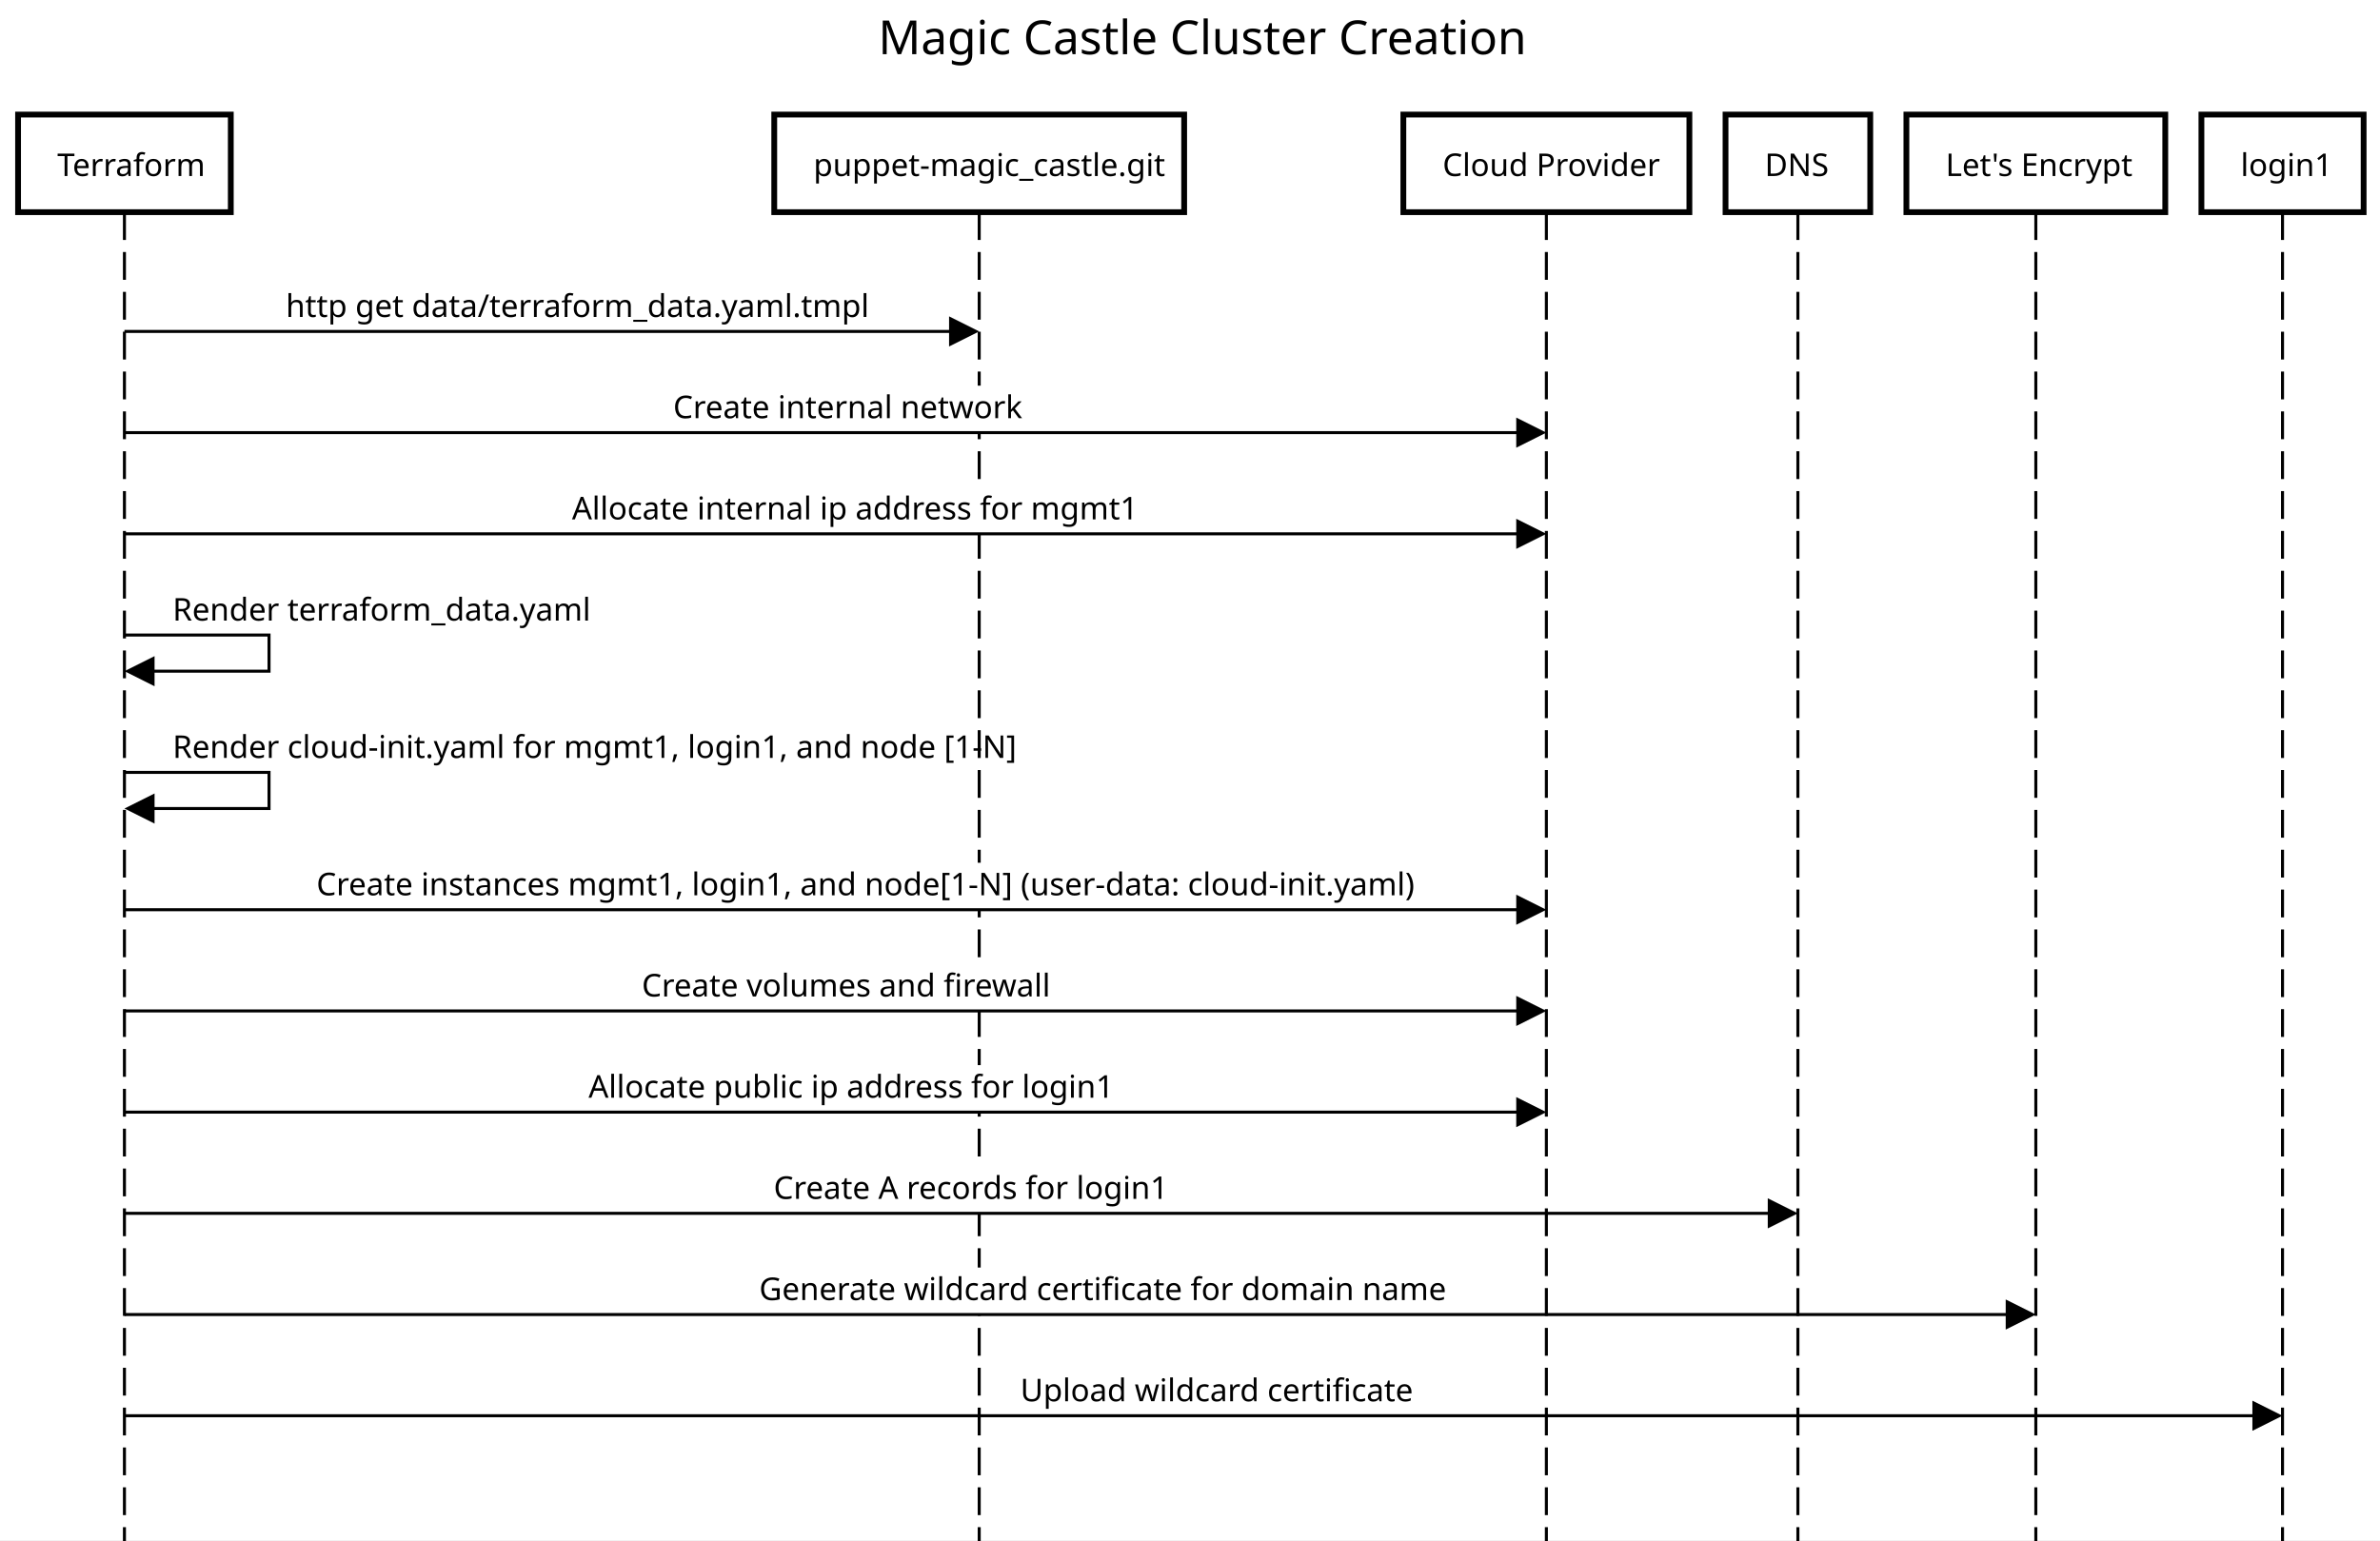
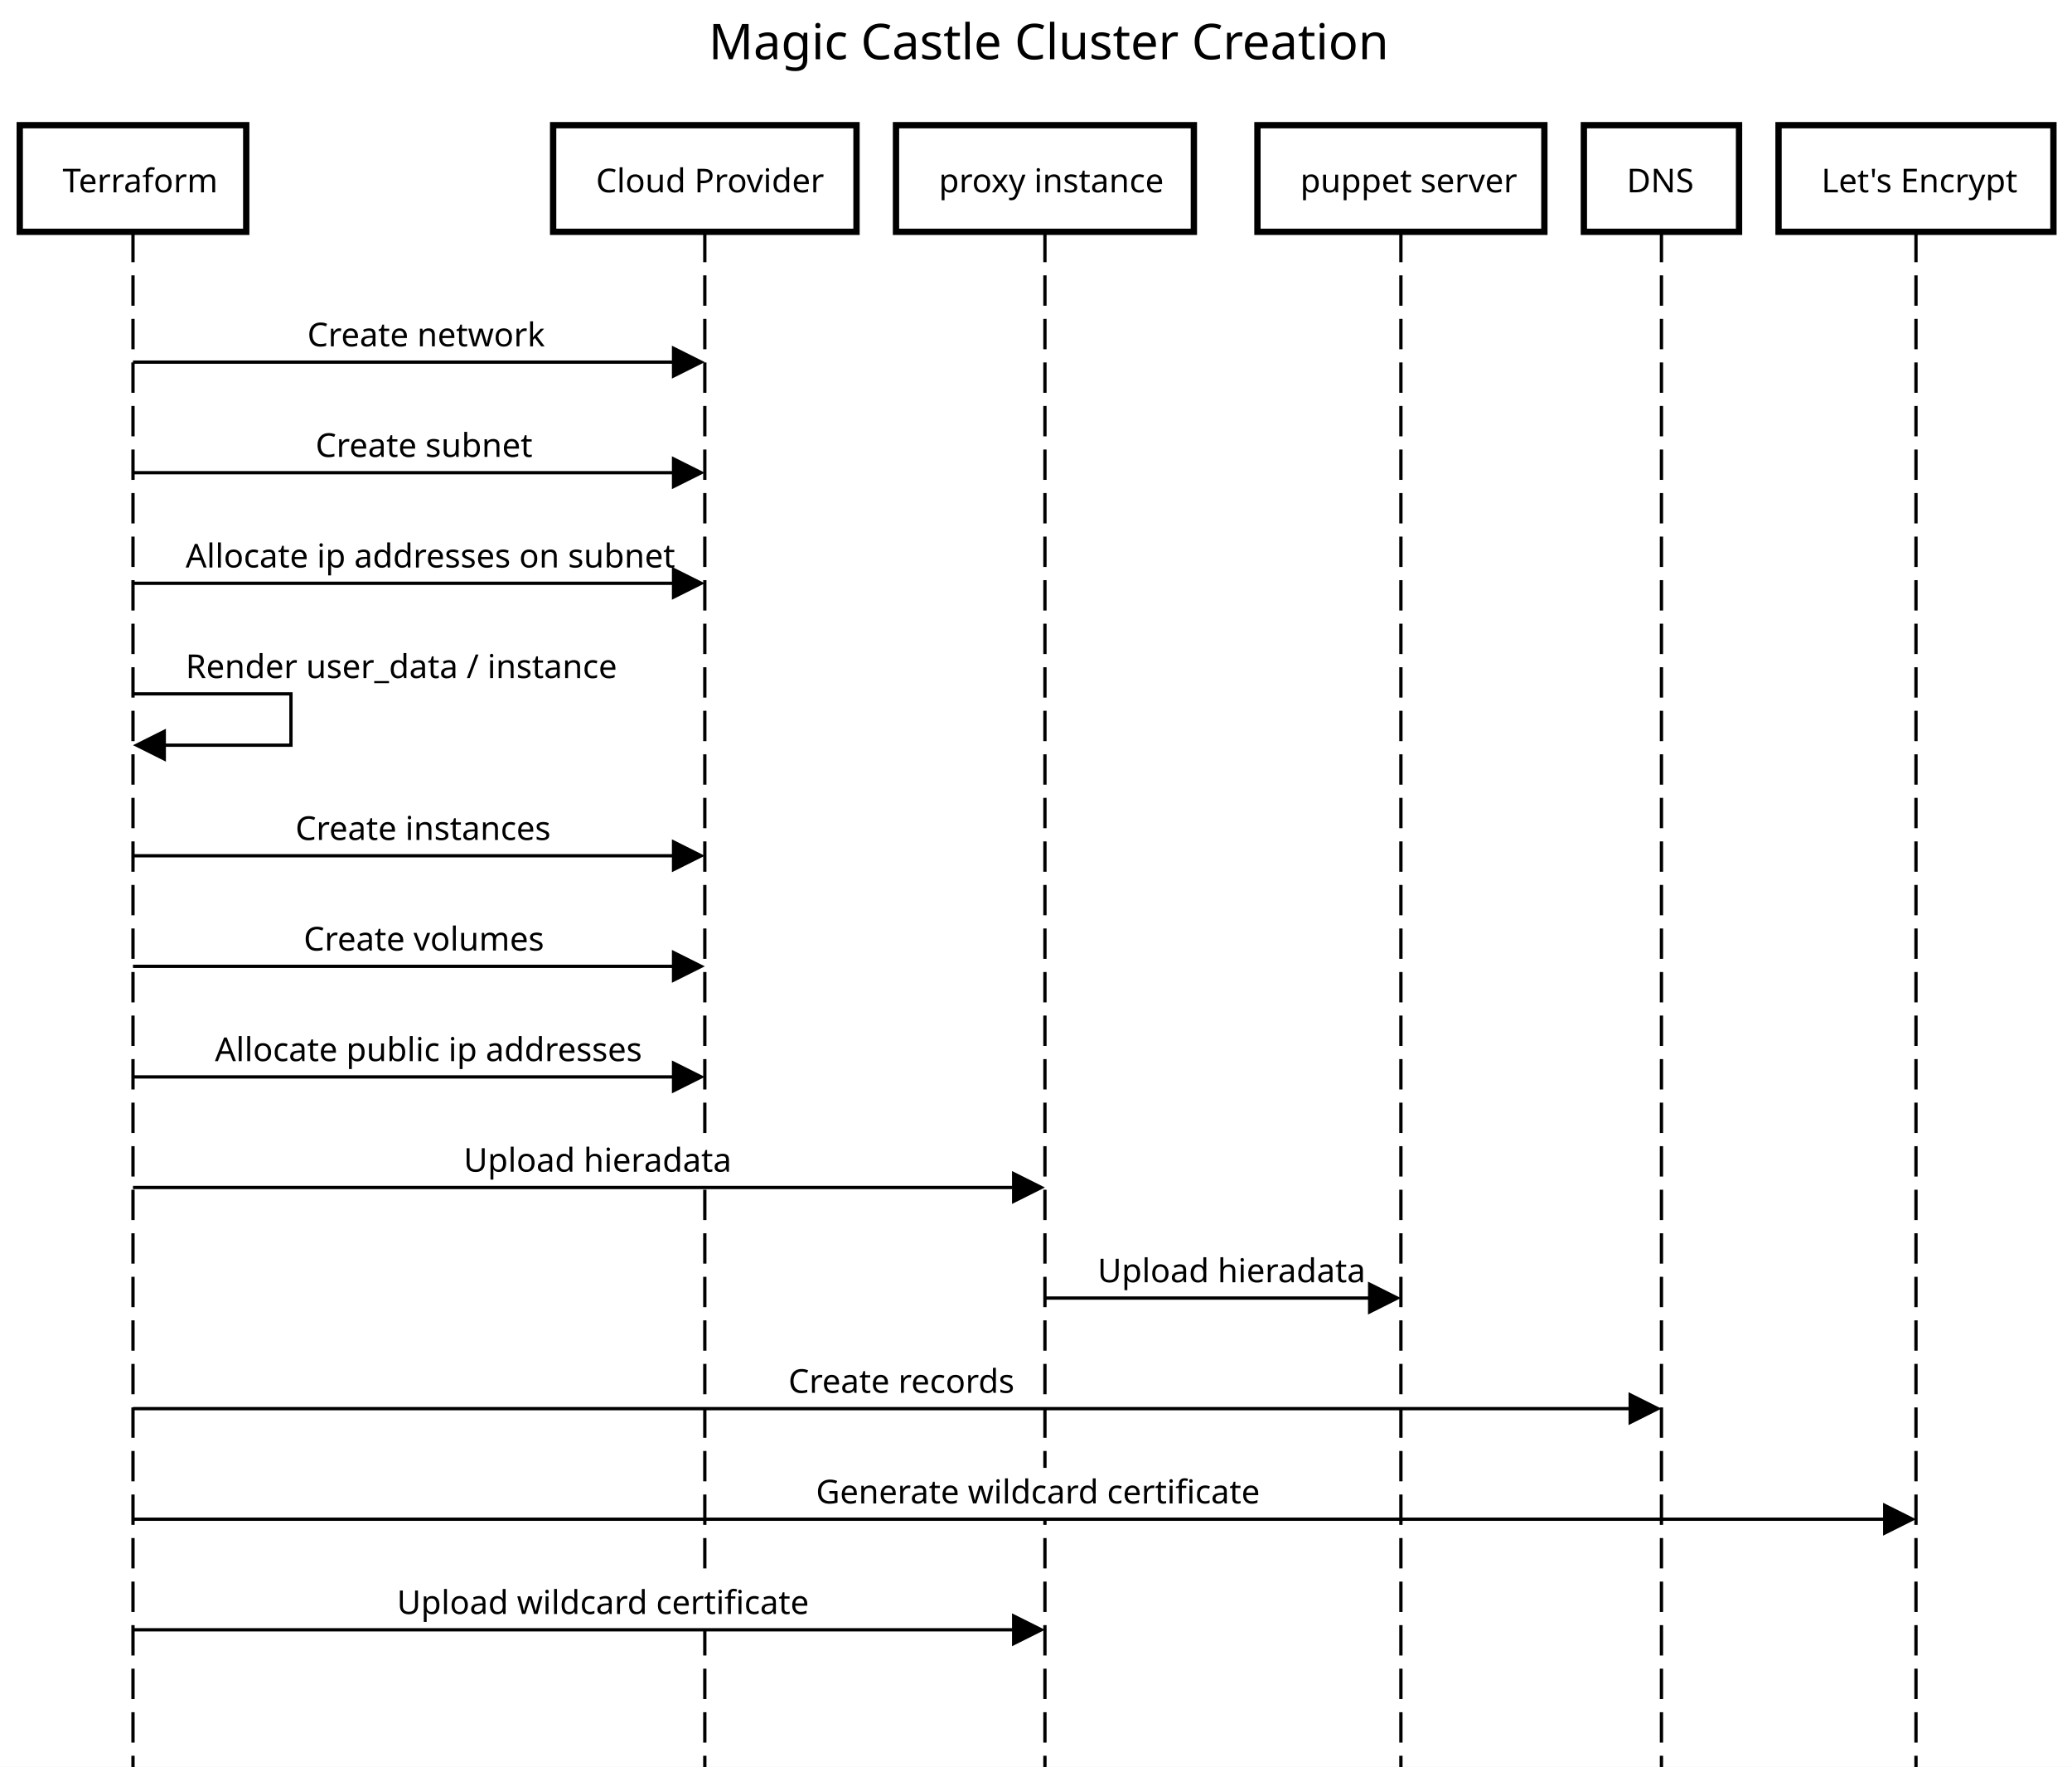
- <svg xmlns="http://www.w3.org/2000/svg" version="1.1" width="910" height="589">
+ <svg xmlns="http://www.w3.org/2000/svg" version="1.1" width="923" height="787">
  <defs />
  <g>
    <g />
    <g />
    <g />
    <g />
    <g />
    <g />
    <g />
    <g />
    <g />
    <g />
    <g />
-     <g>
-       <rect fill="white" stroke="none" x="0" y="0" width="910" height="589" />
-     </g>
-     <g>
-       <text fill="black" stroke="none" font-family="sans-serif" font-size="13.5pt" font-style="normal" font-weight="normal" text-decoration="normal" x="335.781" y="20.733" text-anchor="start" dominant-baseline="alphabetic">Magic Castle Cluster Creation</text>
-     </g>
-     <g />
-     <g>
-       <path fill="none" stroke="black" paint-order="fill stroke markers" d=" M 47.578 81.136 L 47.578 589.789" stroke-miterlimit="10" stroke-width="1.152" stroke-dasharray="10.632,4.607" />
-       <path fill="none" stroke="black" paint-order="fill stroke markers" d=" M 374.401 81.136 L 374.401 589.789" stroke-miterlimit="10" stroke-width="1.152" stroke-dasharray="10.632,4.607" />
-       <path fill="none" stroke="black" paint-order="fill stroke markers" d=" M 591.258 81.136 L 591.258 589.789" stroke-miterlimit="10" stroke-width="1.152" stroke-dasharray="10.632,4.607" />
-       <path fill="none" stroke="black" paint-order="fill stroke markers" d=" M 687.428 81.136 L 687.428 589.789" stroke-miterlimit="10" stroke-width="1.152" stroke-dasharray="10.632,4.607" />
-       <path fill="none" stroke="black" paint-order="fill stroke markers" d=" M 778.406 81.136 L 778.406 589.789" stroke-miterlimit="10" stroke-width="1.152" stroke-dasharray="10.632,4.607" />
-       <path fill="none" stroke="black" paint-order="fill stroke markers" d=" M 872.73 81.136 L 872.73 589.789" stroke-miterlimit="10" stroke-width="1.152" stroke-dasharray="10.632,4.607" />
-     </g>
-     <g>
-       <path fill="none" stroke="none" />
-       <g>
-         <path fill="white" stroke="black" paint-order="fill stroke markers" d=" M 6.911 43.816 L 88.245 43.816 L 88.245 81.136 L 6.911 81.136 L 6.911 43.816 Z" stroke-miterlimit="10" stroke-width="2.212" stroke-dasharray="" />
-       </g>
-       <g>
-         <g />
-         <text fill="black" stroke="none" font-family="sans-serif" font-size="9pt" font-style="normal" font-weight="normal" text-decoration="normal" x="21.908" y="67.314" text-anchor="start" dominant-baseline="alphabetic">Terraform</text>
-       </g>
-       <path fill="none" stroke="none" />
-       <g>
-         <path fill="white" stroke="black" paint-order="fill stroke markers" d=" M 296.035 43.816 L 452.767 43.816 L 452.767 81.136 L 296.035 81.136 L 296.035 43.816 Z" stroke-miterlimit="10" stroke-width="2.212" stroke-dasharray="" />
-       </g>
-       <g>
-         <g />
-         <text fill="black" stroke="none" font-family="sans-serif" font-size="9pt" font-style="normal" font-weight="normal" text-decoration="normal" x="311.032" y="67.314" text-anchor="start" dominant-baseline="alphabetic">puppet-magic_castle.git</text>
-       </g>
-       <path fill="none" stroke="none" />
-       <g>
-         <path fill="white" stroke="black" paint-order="fill stroke markers" d=" M 536.576 43.816 L 645.941 43.816 L 645.941 81.136 L 536.576 81.136 L 536.576 43.816 Z" stroke-miterlimit="10" stroke-width="2.212" stroke-dasharray="" />
-       </g>
-       <g>
-         <g />
-         <text fill="black" stroke="none" font-family="sans-serif" font-size="9pt" font-style="normal" font-weight="normal" text-decoration="normal" x="551.573" y="67.314" text-anchor="start" dominant-baseline="alphabetic">Cloud Provider</text>
-       </g>
-       <path fill="none" stroke="none" />
-       <g>
-         <path fill="white" stroke="black" paint-order="fill stroke markers" d=" M 659.763 43.816 L 715.093 43.816 L 715.093 81.136 L 659.763 81.136 L 659.763 43.816 Z" stroke-miterlimit="10" stroke-width="2.212" stroke-dasharray="" />
-       </g>
-       <g>
-         <g />
-         <text fill="black" stroke="none" font-family="sans-serif" font-size="9pt" font-style="normal" font-weight="normal" text-decoration="normal" x="674.76" y="67.314" text-anchor="start" dominant-baseline="alphabetic">DNS</text>
-       </g>
-       <path fill="none" stroke="none" />
-       <g>
-         <path fill="white" stroke="black" paint-order="fill stroke markers" d=" M 728.915 43.816 L 827.897 43.816 L 827.897 81.136 L 728.915 81.136 L 728.915 43.816 Z" stroke-miterlimit="10" stroke-width="2.212" stroke-dasharray="" />
-       </g>
-       <g>
-         <g />
-         <text fill="black" stroke="none" font-family="sans-serif" font-size="9pt" font-style="normal" font-weight="normal" text-decoration="normal" x="743.912" y="67.314" text-anchor="start" dominant-baseline="alphabetic">Let's Encrypt</text>
-       </g>
-       <path fill="none" stroke="none" />
-       <g>
-         <path fill="white" stroke="black" paint-order="fill stroke markers" d=" M 841.719 43.816 L 903.74 43.816 L 903.74 81.136 L 841.719 81.136 L 841.719 43.816 Z" stroke-miterlimit="10" stroke-width="2.212" stroke-dasharray="" />
-       </g>
-       <g>
-         <g />
-         <text fill="black" stroke="none" font-family="sans-serif" font-size="9pt" font-style="normal" font-weight="normal" text-decoration="normal" x="856.716" y="67.314" text-anchor="start" dominant-baseline="alphabetic">login1</text>
-       </g>
-     </g>
-     <g>
-       <g>
-         <g>
-           <rect fill="white" stroke="none" x="107.2" y="108.78" width="207.578" height="17.969" />
-         </g>
-         <text fill="black" stroke="none" font-family="sans-serif" font-size="9pt" font-style="normal" font-weight="normal" text-decoration="normal" x="109.274" y="121.22" text-anchor="start" dominant-baseline="alphabetic">http get data/terraform_data.yaml.tmpl</text>
-       </g>
-       <g>
-         <path fill="none" stroke="black" paint-order="fill stroke markers" d=" M 47.578 126.749 L 372.097 126.749" stroke-miterlimit="10" stroke-width="1.152" stroke-dasharray="" />
-         <g transform="translate(374.4009,126.7486) translate(-374.4009,-126.7486)">
-           <path fill="black" stroke="none" paint-order="stroke fill markers" d=" M 362.882 120.989 L 374.401 126.749 L 362.882 132.508 Z" />
-         </g>
-       </g>
-       <g>
-         <g>
-           <rect fill="white" stroke="none" x="255.314" y="147.482" width="128.207" height="17.969" />
-         </g>
-         <text fill="black" stroke="none" font-family="sans-serif" font-size="9pt" font-style="normal" font-weight="normal" text-decoration="normal" x="257.388" y="159.922" text-anchor="start" dominant-baseline="alphabetic">Create internal network</text>
-       </g>
-       <g>
-         <path fill="none" stroke="black" paint-order="fill stroke markers" d=" M 47.578 165.45 L 588.954 165.45" stroke-miterlimit="10" stroke-width="1.152" stroke-dasharray="" />
-         <g transform="translate(591.2581,165.4505) translate(-591.2581,-165.4505)">
-           <path fill="black" stroke="none" paint-order="stroke fill markers" d=" M 579.74 159.691 L 591.258 165.45 L 579.74 171.21 Z" />
-         </g>
-       </g>
-       <g>
-         <g>
-           <rect fill="white" stroke="none" x="216.631" y="186.184" width="205.574" height="17.969" />
-         </g>
-         <text fill="black" stroke="none" font-family="sans-serif" font-size="9pt" font-style="normal" font-weight="normal" text-decoration="normal" x="218.704" y="198.624" text-anchor="start" dominant-baseline="alphabetic">Allocate internal ip address for mgmt1</text>
-       </g>
-       <g>
-         <path fill="none" stroke="black" paint-order="fill stroke markers" d=" M 47.578 204.152 L 588.954 204.152" stroke-miterlimit="10" stroke-width="1.152" stroke-dasharray="" />
-         <g transform="translate(591.2581,204.1523) translate(-591.2581,-204.1523)">
-           <path fill="black" stroke="none" paint-order="stroke fill markers" d=" M 579.74 198.393 L 591.258 204.152 L 579.74 209.912 Z" />
-         </g>
-       </g>
-       <g>
-         <g>
-           <rect fill="white" stroke="none" x="63.934" y="224.885" width="154.211" height="17.969" />
-         </g>
-         <text fill="black" stroke="none" font-family="sans-serif" font-size="9pt" font-style="normal" font-weight="normal" text-decoration="normal" x="66.007" y="237.325" text-anchor="start" dominant-baseline="alphabetic">Render terraform_data.yaml</text>
-       </g>
-       <g>
-         <path fill="none" stroke="black" paint-order="fill stroke markers" d=" M 47.578 242.854 L 102.866 242.854 L 102.866 256.676 L 49.882 256.676" stroke-miterlimit="10" stroke-width="1.152" stroke-dasharray="" />
-         <g transform="translate(47.57794,256.6763) translate(-47.57794,-256.6763)">
-           <path fill="black" stroke="none" paint-order="stroke fill markers" d=" M 59.096 250.917 L 47.578 256.676 L 59.096 262.436 Z" />
-         </g>
-       </g>
-       <g>
-         <g>
-           <rect fill="white" stroke="none" x="63.934" y="277.409" width="305.629" height="17.969" />
-         </g>
-         <text fill="black" stroke="none" font-family="sans-serif" font-size="9pt" font-style="normal" font-weight="normal" text-decoration="normal" x="66.007" y="289.849" text-anchor="start" dominant-baseline="alphabetic">Render cloud-init.yaml for mgmt1, login1, and node [1-N]</text>
-       </g>
-       <g>
-         <path fill="none" stroke="black" paint-order="fill stroke markers" d=" M 47.578 295.378 L 102.866 295.378 L 102.866 309.2 L 49.882 309.2" stroke-miterlimit="10" stroke-width="1.152" stroke-dasharray="" />
-         <g transform="translate(47.57794,309.2003) translate(-47.57794,-309.2003)">
-           <path fill="black" stroke="none" paint-order="stroke fill markers" d=" M 59.096 303.441 L 47.578 309.2 L 59.096 314.959 Z" />
-         </g>
-       </g>
-       <g>
-         <g>
-           <rect fill="white" stroke="none" x="118.917" y="329.933" width="401.002" height="17.969" />
-         </g>
-         <text fill="black" stroke="none" font-family="sans-serif" font-size="9pt" font-style="normal" font-weight="normal" text-decoration="normal" x="120.99" y="342.373" text-anchor="start" dominant-baseline="alphabetic">Create instances mgmt1, login1, and node[1-N] (user-data: cloud-init.yaml)</text>
-       </g>
-       <g>
-         <path fill="none" stroke="black" paint-order="fill stroke markers" d=" M 47.578 347.902 L 588.954 347.902" stroke-miterlimit="10" stroke-width="1.152" stroke-dasharray="" />
-         <g transform="translate(591.2581,347.9021) translate(-591.2581,-347.9021)">
-           <path fill="black" stroke="none" paint-order="stroke fill markers" d=" M 579.74 342.143 L 591.258 347.902 L 579.74 353.661 Z" />
-         </g>
-       </g>
-       <g>
-         <g>
-           <rect fill="white" stroke="none" x="243.311" y="368.635" width="152.213" height="17.969" />
-         </g>
-         <text fill="black" stroke="none" font-family="sans-serif" font-size="9pt" font-style="normal" font-weight="normal" text-decoration="normal" x="245.385" y="381.075" text-anchor="start" dominant-baseline="alphabetic">Create volumes and firewall</text>
-       </g>
-       <g>
-         <path fill="none" stroke="black" paint-order="fill stroke markers" d=" M 47.578 386.604 L 588.954 386.604" stroke-miterlimit="10" stroke-width="1.152" stroke-dasharray="" />
-         <g transform="translate(591.2581,386.604) translate(-591.2581,-386.604)">
-           <path fill="black" stroke="none" paint-order="stroke fill markers" d=" M 579.74 380.845 L 591.258 386.604 L 579.74 392.363 Z" />
-         </g>
-       </g>
-       <g>
-         <g>
-           <rect fill="white" stroke="none" x="222.956" y="407.337" width="192.924" height="17.969" />
-         </g>
-         <text fill="black" stroke="none" font-family="sans-serif" font-size="9pt" font-style="normal" font-weight="normal" text-decoration="normal" x="225.029" y="419.777" text-anchor="start" dominant-baseline="alphabetic">Allocate public ip address for login1</text>
-       </g>
-       <g>
-         <path fill="none" stroke="black" paint-order="fill stroke markers" d=" M 47.578 425.306 L 588.954 425.306" stroke-miterlimit="10" stroke-width="1.152" stroke-dasharray="" />
-         <g transform="translate(591.2581,425.3059) translate(-591.2581,-425.3059)">
-           <path fill="black" stroke="none" paint-order="stroke fill markers" d=" M 579.74 419.547 L 591.258 425.306 L 579.74 431.065 Z" />
-         </g>
-       </g>
-       <g>
-         <g>
-           <rect fill="white" stroke="none" x="293.728" y="446.039" width="147.549" height="17.969" />
-         </g>
-         <text fill="black" stroke="none" font-family="sans-serif" font-size="9pt" font-style="normal" font-weight="normal" text-decoration="normal" x="295.802" y="458.479" text-anchor="start" dominant-baseline="alphabetic">Create A records for login1</text>
-       </g>
-       <g>
-         <path fill="none" stroke="black" paint-order="fill stroke markers" d=" M 47.578 464.008 L 685.124 464.008" stroke-miterlimit="10" stroke-width="1.152" stroke-dasharray="" />
-         <g transform="translate(687.4276,464.0077) translate(-687.4276,-464.0077)">
-           <path fill="black" stroke="none" paint-order="stroke fill markers" d=" M 675.909 458.249 L 687.428 464.008 L 675.909 469.767 Z" />
-         </g>
-       </g>
-       <g>
-         <g>
-           <rect fill="white" stroke="none" x="288.194" y="484.741" width="249.596" height="17.969" />
-         </g>
-         <text fill="black" stroke="none" font-family="sans-serif" font-size="9pt" font-style="normal" font-weight="normal" text-decoration="normal" x="290.267" y="497.181" text-anchor="start" dominant-baseline="alphabetic">Generate wildcard certificate for domain name</text>
-       </g>
-       <g>
-         <path fill="none" stroke="black" paint-order="fill stroke markers" d=" M 47.578 502.71 L 776.102 502.71" stroke-miterlimit="10" stroke-width="1.152" stroke-dasharray="" />
-         <g transform="translate(778.4058,502.7096) translate(-778.4058,-502.7096)">
-           <path fill="black" stroke="none" paint-order="stroke fill markers" d=" M 766.887 496.95 L 778.406 502.71 L 766.887 508.469 Z" />
-         </g>
-       </g>
-       <g>
-         <g>
-           <rect fill="white" stroke="none" x="388.049" y="523.443" width="144.209" height="17.969" />
-         </g>
-         <text fill="black" stroke="none" font-family="sans-serif" font-size="9pt" font-style="normal" font-weight="normal" text-decoration="normal" x="390.123" y="535.883" text-anchor="start" dominant-baseline="alphabetic">Upload wildcard certificate</text>
-       </g>
-       <g>
-         <path fill="none" stroke="black" paint-order="fill stroke markers" d=" M 47.578 541.411 L 870.426 541.411" stroke-miterlimit="10" stroke-width="1.152" stroke-dasharray="" />
-         <g transform="translate(872.7296,541.4115) translate(-872.7296,-541.4115)">
-           <path fill="black" stroke="none" paint-order="stroke fill markers" d=" M 861.211 535.652 L 872.73 541.411 L 861.211 547.171 Z" />
+     <g />
+     <g>
+       <rect fill="white" stroke="none" x="0" y="0" width="923" height="787" />
+     </g>
+     <g>
+       <text fill="black" stroke="none" font-family="sans-serif" font-size="16.5pt" font-style="normal" font-weight="normal" text-decoration="normal" x="315.651" y="26.388" text-anchor="start" dominant-baseline="alphabetic" xml:space="preserve">Magic Castle Cluster Creation</text>
+     </g>
+     <g />
+     <g>
+       <path fill="none" stroke="black" paint-order="fill stroke markers" d=" M 59.243 103.264 L 59.243 787.583" stroke-miterlimit="10" stroke-width="1.466" stroke-dasharray="13.532,5.864" />
+       <path fill="none" stroke="black" paint-order="fill stroke markers" d=" M 313.971 103.264 L 313.971 787.583" stroke-miterlimit="10" stroke-width="1.466" stroke-dasharray="13.532,5.864" />
+       <path fill="none" stroke="black" paint-order="fill stroke markers" d=" M 465.481 103.264 L 465.481 787.583" stroke-miterlimit="10" stroke-width="1.466" stroke-dasharray="13.532,5.864" />
+       <path fill="none" stroke="black" paint-order="fill stroke markers" d=" M 624.053 103.264 L 624.053 787.583" stroke-miterlimit="10" stroke-width="1.466" stroke-dasharray="13.532,5.864" />
+       <path fill="none" stroke="black" paint-order="fill stroke markers" d=" M 740.116 103.264 L 740.116 787.583" stroke-miterlimit="10" stroke-width="1.466" stroke-dasharray="13.532,5.864" />
+       <path fill="none" stroke="black" paint-order="fill stroke markers" d=" M 853.498 103.264 L 853.498 787.583" stroke-miterlimit="10" stroke-width="1.466" stroke-dasharray="13.532,5.864" />
+     </g>
+     <g>
+       <path fill="none" stroke="none" />
+       <g>
+         <path fill="white" stroke="black" paint-order="fill stroke markers" d=" M 8.796 55.766 L 109.69 55.766 L 109.69 103.264 L 8.796 103.264 L 8.796 55.766 Z" stroke-miterlimit="10" stroke-width="2.815" stroke-dasharray="" />
+       </g>
+       <g>
+         <g />
+         <text fill="black" stroke="none" font-family="sans-serif" font-size="11pt" font-style="normal" font-weight="normal" text-decoration="normal" x="27.883" y="85.672" text-anchor="start" dominant-baseline="alphabetic" xml:space="preserve">Terraform</text>
+       </g>
+       <path fill="none" stroke="none" />
+       <g>
+         <path fill="white" stroke="black" paint-order="fill stroke markers" d=" M 246.401 55.766 L 381.54 55.766 L 381.54 103.264 L 246.401 103.264 L 246.401 55.766 Z" stroke-miterlimit="10" stroke-width="2.815" stroke-dasharray="" />
+       </g>
+       <g>
+         <g />
+         <text fill="black" stroke="none" font-family="sans-serif" font-size="11pt" font-style="normal" font-weight="normal" text-decoration="normal" x="265.489" y="85.672" text-anchor="start" dominant-baseline="alphabetic" xml:space="preserve">Cloud Provider</text>
+       </g>
+       <path fill="none" stroke="none" />
+       <g>
+         <path fill="white" stroke="black" paint-order="fill stroke markers" d=" M 399.132 55.766 L 531.83 55.766 L 531.83 103.264 L 399.132 103.264 L 399.132 55.766 Z" stroke-miterlimit="10" stroke-width="2.815" stroke-dasharray="" />
+       </g>
+       <g>
+         <g />
+         <text fill="black" stroke="none" font-family="sans-serif" font-size="11pt" font-style="normal" font-weight="normal" text-decoration="normal" x="418.219" y="85.672" text-anchor="start" dominant-baseline="alphabetic" xml:space="preserve">proxy instance</text>
+       </g>
+       <path fill="none" stroke="none" />
+       <g>
+         <path fill="white" stroke="black" paint-order="fill stroke markers" d=" M 560.145 55.766 L 687.961 55.766 L 687.961 103.264 L 560.145 103.264 L 560.145 55.766 Z" stroke-miterlimit="10" stroke-width="2.815" stroke-dasharray="" />
+       </g>
+       <g>
+         <g />
+         <text fill="black" stroke="none" font-family="sans-serif" font-size="11pt" font-style="normal" font-weight="normal" text-decoration="normal" x="579.232" y="85.672" text-anchor="start" dominant-baseline="alphabetic" xml:space="preserve">puppet server</text>
+       </g>
+       <path fill="none" stroke="none" />
+       <g>
+         <path fill="white" stroke="black" paint-order="fill stroke markers" d=" M 705.553 55.766 L 774.679 55.766 L 774.679 103.264 L 705.553 103.264 L 705.553 55.766 Z" stroke-miterlimit="10" stroke-width="2.815" stroke-dasharray="" />
+       </g>
+       <g>
+         <g />
+         <text fill="black" stroke="none" font-family="sans-serif" font-size="11pt" font-style="normal" font-weight="normal" text-decoration="normal" x="724.64" y="85.672" text-anchor="start" dominant-baseline="alphabetic" xml:space="preserve">DNS</text>
+       </g>
+       <path fill="none" stroke="none" />
+       <g>
+         <path fill="white" stroke="black" paint-order="fill stroke markers" d=" M 792.271 55.766 L 914.726 55.766 L 914.726 103.264 L 792.271 103.264 L 792.271 55.766 Z" stroke-miterlimit="10" stroke-width="2.815" stroke-dasharray="" />
+       </g>
+       <g>
+         <g />
+         <text fill="black" stroke="none" font-family="sans-serif" font-size="11pt" font-style="normal" font-weight="normal" text-decoration="normal" x="811.358" y="85.672" text-anchor="start" dominant-baseline="alphabetic" xml:space="preserve">Let's Encrypt</text>
+       </g>
+     </g>
+     <g>
+       <g>
+         <g>
+           <rect fill="white" stroke="none" x="134.265" y="138.447" width="104.683" height="22.869" />
+         </g>
+         <text fill="black" stroke="none" font-family="sans-serif" font-size="11pt" font-style="normal" font-weight="normal" text-decoration="normal" x="136.904" y="154.28" text-anchor="start" dominant-baseline="alphabetic" xml:space="preserve">Create network</text>
+       </g>
+       <g>
+         <path fill="none" stroke="black" paint-order="fill stroke markers" d=" M 59.243 161.316 L 299.487 161.316" stroke-miterlimit="10" stroke-width="1.466" stroke-dasharray="" />
+         <g transform="translate(313.971,161.3164) translate(-313.971,-161.3164)">
+           <path fill="black" stroke="none" paint-order="stroke fill markers" d=" M 299.311 153.987 L 313.971 161.316 L 299.311 168.646 Z" />
+         </g>
+       </g>
+       <g>
+         <g>
+           <rect fill="white" stroke="none" x="137.923" y="187.704" width="97.368" height="22.869" />
+         </g>
+         <text fill="black" stroke="none" font-family="sans-serif" font-size="11pt" font-style="normal" font-weight="normal" text-decoration="normal" x="140.562" y="203.537" text-anchor="start" dominant-baseline="alphabetic" xml:space="preserve">Create subnet</text>
+       </g>
+       <g>
+         <path fill="none" stroke="black" paint-order="fill stroke markers" d=" M 59.243 210.573 L 299.487 210.573" stroke-miterlimit="10" stroke-width="1.466" stroke-dasharray="" />
+         <g transform="translate(313.971,210.5733) translate(-313.971,-210.5733)">
+           <path fill="black" stroke="none" paint-order="stroke fill markers" d=" M 299.311 203.243 L 313.971 210.573 L 299.311 217.903 Z" />
+         </g>
+       </g>
+       <g>
+         <g>
+           <rect fill="white" stroke="none" x="80.06" y="236.961" width="213.094" height="22.869" />
+         </g>
+         <text fill="black" stroke="none" font-family="sans-serif" font-size="11pt" font-style="normal" font-weight="normal" text-decoration="normal" x="82.699" y="252.794" text-anchor="start" dominant-baseline="alphabetic" xml:space="preserve">Allocate ip addresses on subnet</text>
+       </g>
+       <g>
+         <path fill="none" stroke="black" paint-order="fill stroke markers" d=" M 59.243 259.83 L 299.487 259.83" stroke-miterlimit="10" stroke-width="1.466" stroke-dasharray="" />
+         <g transform="translate(313.971,259.8303) translate(-313.971,-259.8303)">
+           <path fill="black" stroke="none" paint-order="stroke fill markers" d=" M 299.311 252.5 L 313.971 259.83 L 299.311 267.16 Z" />
+         </g>
+       </g>
+       <g>
+         <g>
+           <rect fill="white" stroke="none" x="80.06" y="286.218" width="189.458" height="22.869" />
+         </g>
+         <text fill="black" stroke="none" font-family="sans-serif" font-size="11pt" font-style="normal" font-weight="normal" text-decoration="normal" x="82.699" y="302.05" text-anchor="start" dominant-baseline="alphabetic" xml:space="preserve">Render user_data / instance</text>
+       </g>
+       <g>
+         <path fill="none" stroke="black" paint-order="fill stroke markers" d=" M 59.243 309.087 L 129.61 309.087 L 129.61 331.956 L 73.727 331.956" stroke-miterlimit="10" stroke-width="1.466" stroke-dasharray="" />
+         <g transform="translate(59.24297,331.9565) translate(-59.24297,-331.9565)">
+           <path fill="black" stroke="none" paint-order="stroke fill markers" d=" M 73.903 324.627 L 59.243 331.956 L 73.903 339.286 Z" />
+         </g>
+       </g>
+       <g>
+         <g>
+           <rect fill="white" stroke="none" x="128.965" y="358.344" width="115.285" height="22.869" />
+         </g>
+         <text fill="black" stroke="none" font-family="sans-serif" font-size="11pt" font-style="normal" font-weight="normal" text-decoration="normal" x="131.603" y="374.177" text-anchor="start" dominant-baseline="alphabetic" xml:space="preserve">Create instances</text>
+       </g>
+       <g>
+         <path fill="none" stroke="black" paint-order="fill stroke markers" d=" M 59.243 381.213 L 299.487 381.213" stroke-miterlimit="10" stroke-width="1.466" stroke-dasharray="" />
+         <g transform="translate(313.971,381.2134) translate(-313.971,-381.2134)">
+           <path fill="black" stroke="none" paint-order="stroke fill markers" d=" M 299.311 373.883 L 313.971 381.213 L 299.311 388.543 Z" />
+         </g>
+       </g>
+       <g>
+         <g>
+           <rect fill="white" stroke="none" x="132.637" y="407.601" width="107.94" height="22.869" />
+         </g>
+         <text fill="black" stroke="none" font-family="sans-serif" font-size="11pt" font-style="normal" font-weight="normal" text-decoration="normal" x="135.276" y="423.434" text-anchor="start" dominant-baseline="alphabetic" xml:space="preserve">Create volumes</text>
+       </g>
+       <g>
+         <path fill="none" stroke="black" paint-order="fill stroke markers" d=" M 59.243 430.47 L 299.487 430.47" stroke-miterlimit="10" stroke-width="1.466" stroke-dasharray="" />
+         <g transform="translate(313.971,430.4703) translate(-313.971,-430.4703)">
+           <path fill="black" stroke="none" paint-order="stroke fill markers" d=" M 299.311 423.14 L 313.971 430.47 L 299.311 437.8 Z" />
+         </g>
+       </g>
+       <g>
+         <g>
+           <rect fill="white" stroke="none" x="93.106" y="456.858" width="187.003" height="22.869" />
+         </g>
+         <text fill="black" stroke="none" font-family="sans-serif" font-size="11pt" font-style="normal" font-weight="normal" text-decoration="normal" x="95.744" y="472.691" text-anchor="start" dominant-baseline="alphabetic" xml:space="preserve">Allocate public ip addresses</text>
+       </g>
+       <g>
+         <path fill="none" stroke="black" paint-order="fill stroke markers" d=" M 59.243 479.727 L 299.487 479.727" stroke-miterlimit="10" stroke-width="1.466" stroke-dasharray="" />
+         <g transform="translate(313.971,479.7272) translate(-313.971,-479.7272)">
+           <path fill="black" stroke="none" paint-order="stroke fill markers" d=" M 299.311 472.397 L 313.971 479.727 L 299.311 487.057 Z" />
+         </g>
+       </g>
+       <g>
+         <g>
+           <rect fill="white" stroke="none" x="203.893" y="506.115" width="116.938" height="22.869" />
+         </g>
+         <text fill="black" stroke="none" font-family="sans-serif" font-size="11pt" font-style="normal" font-weight="normal" text-decoration="normal" x="206.532" y="521.947" text-anchor="start" dominant-baseline="alphabetic" xml:space="preserve">Upload hieradata</text>
+       </g>
+       <g>
+         <path fill="none" stroke="black" paint-order="fill stroke markers" d=" M 59.243 528.984 L 450.997 528.984" stroke-miterlimit="10" stroke-width="1.466" stroke-dasharray="" />
+         <g transform="translate(465.4812,528.9841) translate(-465.4812,-528.9841)">
+           <path fill="black" stroke="none" paint-order="stroke fill markers" d=" M 450.821 521.654 L 465.481 528.984 L 450.821 536.314 Z" />
+         </g>
+       </g>
+       <g>
+         <g>
+           <rect fill="white" stroke="none" x="486.298" y="555.372" width="116.938" height="22.869" />
+         </g>
+         <text fill="black" stroke="none" font-family="sans-serif" font-size="11pt" font-style="normal" font-weight="normal" text-decoration="normal" x="488.937" y="571.204" text-anchor="start" dominant-baseline="alphabetic" xml:space="preserve">Upload hieradata</text>
+       </g>
+       <g>
+         <path fill="none" stroke="black" paint-order="fill stroke markers" d=" M 465.481 578.241 L 609.569 578.241" stroke-miterlimit="10" stroke-width="1.466" stroke-dasharray="" />
+         <g transform="translate(624.0533,578.2411) translate(-624.0533,-578.2411)">
+           <path fill="black" stroke="none" paint-order="stroke fill markers" d=" M 609.393 570.911 L 624.053 578.241 L 609.393 585.571 Z" />
+         </g>
+       </g>
+       <g>
+         <g>
+           <rect fill="white" stroke="none" x="348.562" y="604.629" width="102.235" height="22.869" />
+         </g>
+         <text fill="black" stroke="none" font-family="sans-serif" font-size="11pt" font-style="normal" font-weight="normal" text-decoration="normal" x="351.201" y="620.461" text-anchor="start" dominant-baseline="alphabetic" xml:space="preserve">Create records</text>
+       </g>
+       <g>
+         <path fill="none" stroke="black" paint-order="fill stroke markers" d=" M 59.243 627.498 L 725.632 627.498" stroke-miterlimit="10" stroke-width="1.466" stroke-dasharray="" />
+         <g transform="translate(740.1162,627.498) translate(-740.1162,-627.498)">
+           <path fill="black" stroke="none" paint-order="stroke fill markers" d=" M 725.456 620.168 L 740.116 627.498 L 725.456 634.828 Z" />
+         </g>
+       </g>
+       <g>
+         <g>
+           <rect fill="white" stroke="none" x="360.844" y="653.886" width="191.054" height="22.869" />
+         </g>
+         <text fill="black" stroke="none" font-family="sans-serif" font-size="11pt" font-style="normal" font-weight="normal" text-decoration="normal" x="363.482" y="669.718" text-anchor="start" dominant-baseline="alphabetic" xml:space="preserve">Generate wildcard certificate</text>
+       </g>
+       <g>
+         <path fill="none" stroke="black" paint-order="fill stroke markers" d=" M 59.243 676.755 L 839.014 676.755" stroke-miterlimit="10" stroke-width="1.466" stroke-dasharray="" />
+         <g transform="translate(853.4983,676.7549) translate(-853.4983,-676.7549)">
+           <path fill="black" stroke="none" paint-order="stroke fill markers" d=" M 838.839 669.425 L 853.498 676.755 L 838.839 684.085 Z" />
+         </g>
+       </g>
+       <g>
+         <g>
+           <rect fill="white" stroke="none" x="174.169" y="703.143" width="176.387" height="22.869" />
+         </g>
+         <text fill="black" stroke="none" font-family="sans-serif" font-size="11pt" font-style="normal" font-weight="normal" text-decoration="normal" x="176.807" y="718.975" text-anchor="start" dominant-baseline="alphabetic" xml:space="preserve">Upload wildcard certificate</text>
+       </g>
+       <g>
+         <path fill="none" stroke="black" paint-order="fill stroke markers" d=" M 59.243 726.012 L 450.997 726.012" stroke-miterlimit="10" stroke-width="1.466" stroke-dasharray="" />
+         <g transform="translate(465.4812,726.0118) translate(-465.4812,-726.0118)">
+           <path fill="black" stroke="none" paint-order="stroke fill markers" d=" M 450.821 718.682 L 465.481 726.012 L 450.821 733.342 Z" />
        </g>
      </g>
    </g>
    <g />
    <g />
    <g />
    <g />
    <g />
    <g />
  </g>
</svg>
